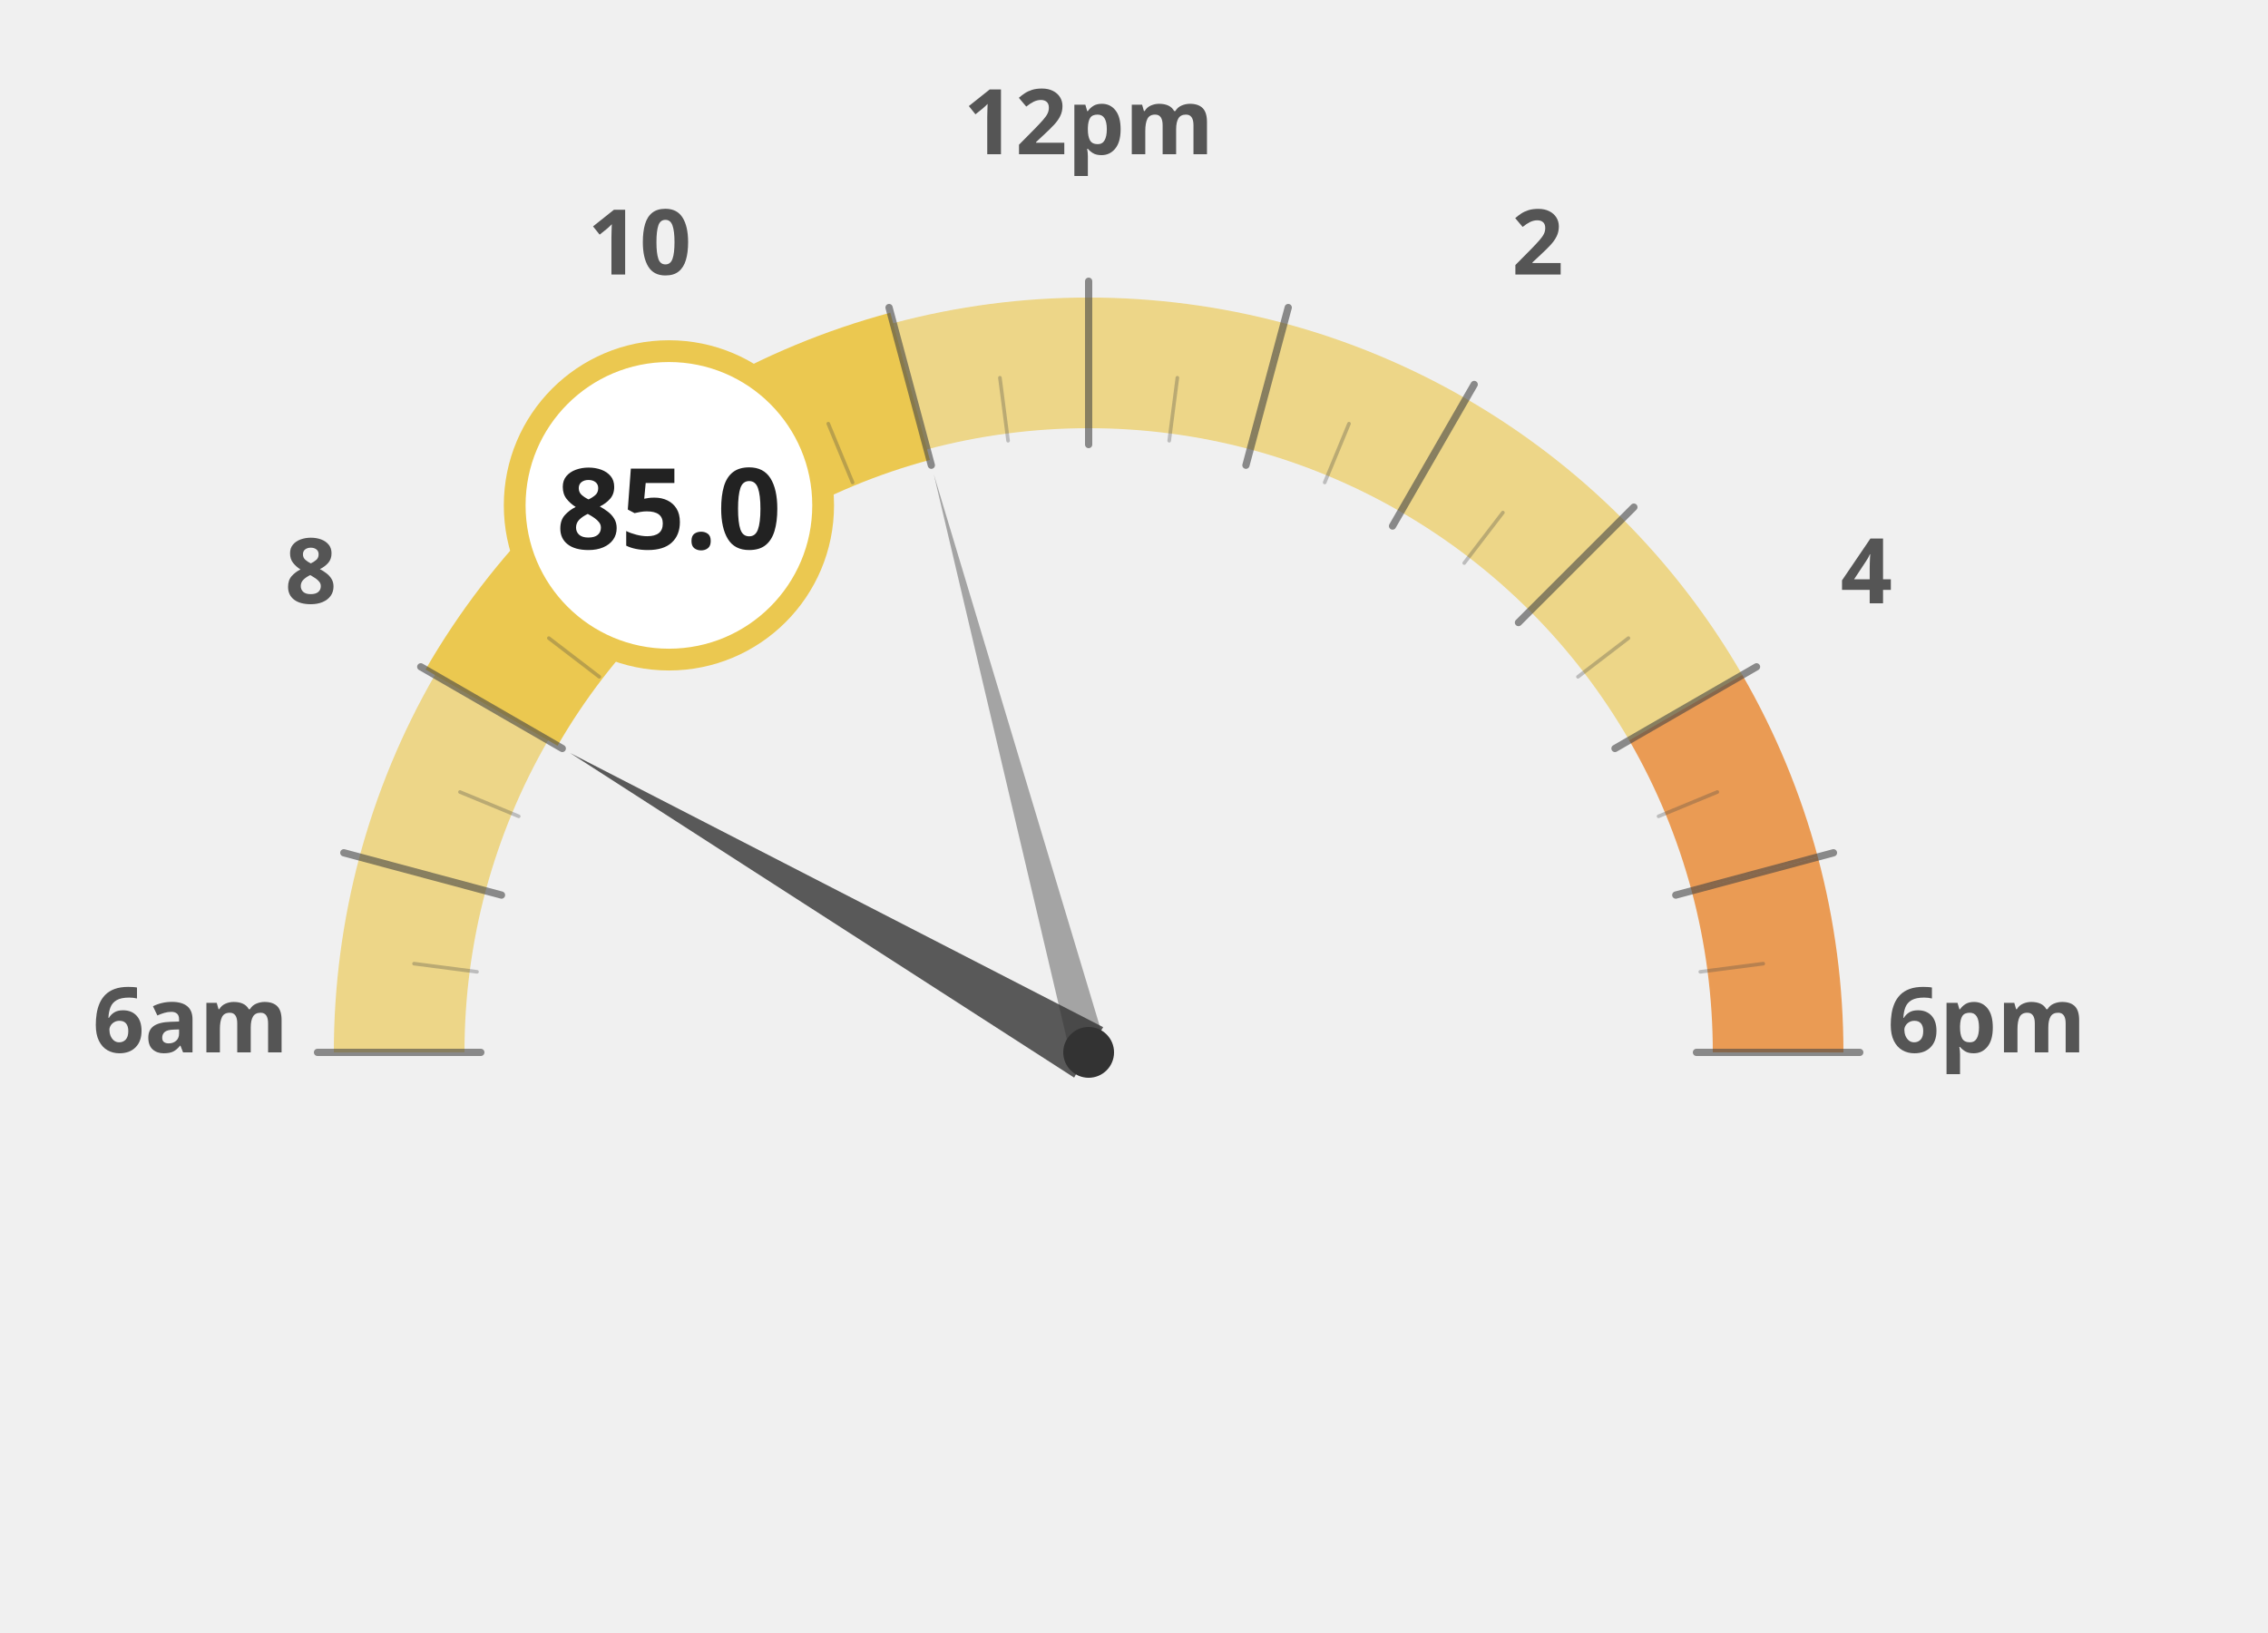
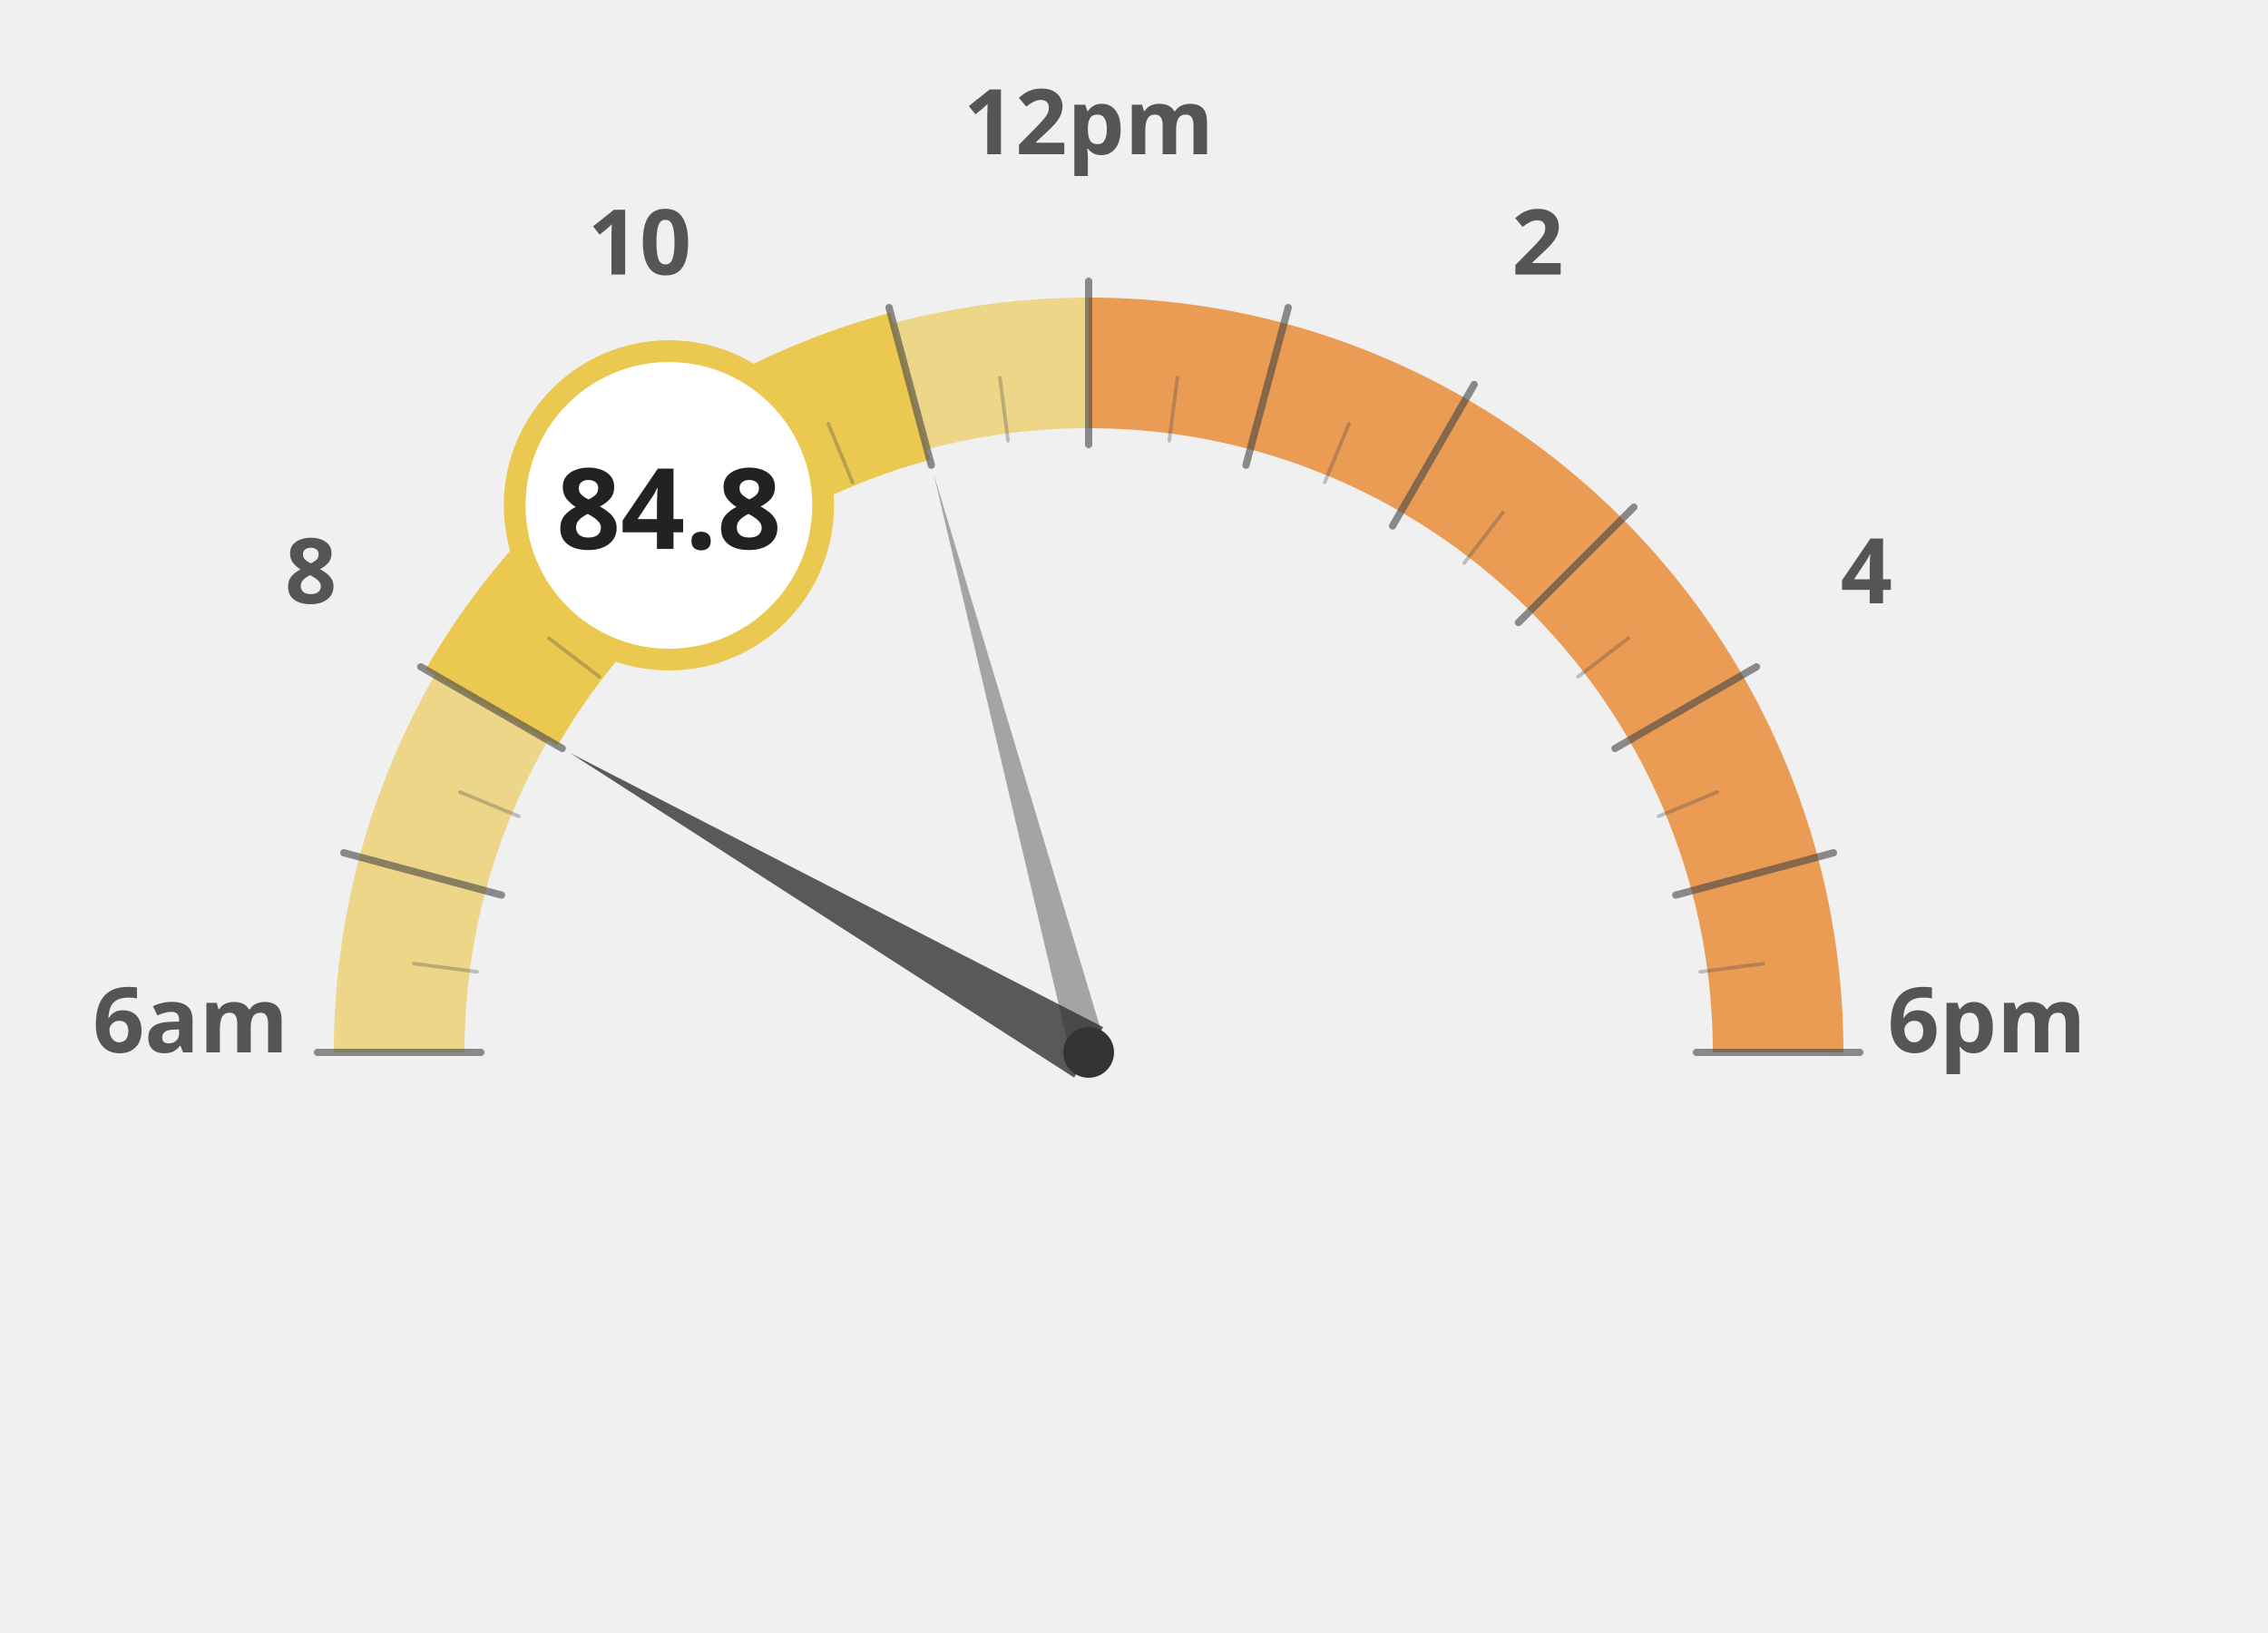
<svg xmlns="http://www.w3.org/2000/svg" width="100%" height="100%" viewBox="0 0 1250 900">
  <g transform="translate(100, 100)">
    <path d="M 120.0 480.0 A 380 380 0 0 1 132.9 381.6" fill="none" stroke="#ebc850" stroke-width="72" stroke-opacity="0.65" />
    <path d="M 132.9 381.6 A 380 380 0 0 1 170.9 290.0" fill="none" stroke="#ebc850" stroke-width="72" stroke-opacity="0.65" />
    <path d="M 170.9 290.0 A 380 380 0 0 1 231.3 211.3" fill="none" stroke="#ebc850" stroke-width="72" stroke-opacity="1.0" />
    <path d="M 231.3 211.3 A 380 380 0 0 1 310.0 150.9" fill="none" stroke="#ebc850" stroke-width="72" stroke-opacity="1.0" />
    <path d="M 310.0 150.9 A 380 380 0 0 1 401.6 112.9" fill="none" stroke="#ebc850" stroke-width="72" stroke-opacity="1.0" />
    <path d="M 401.6 112.9 A 380 380 0 0 1 500.0 100.0" fill="none" stroke="#ebc850" stroke-width="72" stroke-opacity="0.65" />
-     <path d="M 500.0 100.0 A 380 380 0 0 1 598.4 112.9" fill="none" stroke="#ebc850" stroke-width="72" stroke-opacity="0.65" />
-     <path d="M 598.4 112.9 A 380 380 0 0 1 690.0 150.9" fill="none" stroke="#ebc850" stroke-width="72" stroke-opacity="0.65" />
-     <path d="M 690.0 150.9 A 380 380 0 0 1 768.7 211.3" fill="none" stroke="#ebc850" stroke-width="72" stroke-opacity="0.65" />
-     <path d="M 768.7 211.3 A 380 380 0 0 1 829.1 290.0" fill="none" stroke="#ebc850" stroke-width="72" stroke-opacity="0.65" />
+     <path d="M 500.0 100.0 A 380 380 0 0 1 598.4 112.9" fill="none" stroke="#e66e00" stroke-width="72" stroke-opacity="0.65" />
+     <path d="M 598.4 112.9 A 380 380 0 0 1 690.0 150.9" fill="none" stroke="#e66e00" stroke-width="72" stroke-opacity="0.65" />
+     <path d="M 690.0 150.9 A 380 380 0 0 1 768.7 211.3" fill="none" stroke="#e66e00" stroke-width="72" stroke-opacity="0.65" />
+     <path d="M 768.7 211.3 A 380 380 0 0 1 829.1 290.0" fill="none" stroke="#e66e00" stroke-width="72" stroke-opacity="0.65" />
    <path d="M 829.1 290.0 A 380 380 0 0 1 867.1 381.6" fill="none" stroke="#e66e00" stroke-width="72" stroke-opacity="0.65" />
    <path d="M 867.1 381.6 A 380 380 0 0 1 880.0 480.0" fill="none" stroke="#e66e00" stroke-width="72" stroke-opacity="0.65" />
    <text x="5.0" y="480" text-anchor="middle" font-family="Montserrat, sans-serif" font-size="50" font-weight="900" fill="#555">6am</text>
    <text x="71.317" y="232.5" text-anchor="middle" font-family="Montserrat, sans-serif" font-size="50" font-weight="900" fill="#555">8</text>
    <text x="252.5" y="51.317" text-anchor="middle" font-family="Montserrat, sans-serif" font-size="50" font-weight="900" fill="#555">10</text>
    <text x="500" y="-15.0" text-anchor="middle" font-family="Montserrat, sans-serif" font-size="50" font-weight="900" fill="#555">12pm</text>
    <text x="747.5" y="51.317" text-anchor="middle" font-family="Montserrat, sans-serif" font-size="50" font-weight="900" fill="#555">2</text>
    <text x="928.683" y="232.5" text-anchor="middle" font-family="Montserrat, sans-serif" font-size="50" font-weight="900" fill="#555">4</text>
    <text x="995.0" y="480.0" text-anchor="middle" font-family="Montserrat, sans-serif" font-size="50" font-weight="900" fill="#555">6pm</text>
    <path d="M 170.9 290.0 A 380 380 0 0 1 231.3 211.3" fill="none" stroke="#ebc850" stroke-width="84" stroke-linecap="butt" />
    <path d="M 231.3 211.3 A 380 380 0 0 1 310.0 150.9" fill="none" stroke="#ebc850" stroke-width="84" stroke-linecap="butt" />
    <path d="M 310.0 150.9 A 380 380 0 0 1 401.6 112.9" fill="none" stroke="#ebc850" stroke-width="84" stroke-linecap="butt" />
    <line x1="165.0" y1="480.0" x2="75.0" y2="480.0" stroke="#444" stroke-width="4" stroke-linecap="round" opacity="0.6" />
    <line x1="162.9" y1="435.6" x2="128.2" y2="431.1" stroke="#444" stroke-width="2" stroke-linecap="round" opacity="0.3" />
    <line x1="176.4" y1="393.3" x2="89.5" y2="370.0" stroke="#444" stroke-width="4" stroke-linecap="round" opacity="0.6" />
    <line x1="185.9" y1="349.9" x2="153.5" y2="336.5" stroke="#444" stroke-width="2" stroke-linecap="round" opacity="0.3" />
    <line x1="209.9" y1="312.5" x2="131.9" y2="267.5" stroke="#444" stroke-width="4" stroke-linecap="round" opacity="0.6" />
    <line x1="230.3" y1="273.0" x2="202.5" y2="251.7" stroke="#444" stroke-width="2" stroke-linecap="round" opacity="0.3" />
    <line x1="263.1" y1="243.1" x2="199.5" y2="179.5" stroke="#444" stroke-width="4" stroke-linecap="round" opacity="0.6" />
    <line x1="293.0" y1="210.3" x2="271.7" y2="182.5" stroke="#444" stroke-width="2" stroke-linecap="round" opacity="0.3" />
    <line x1="332.5" y1="189.9" x2="287.5" y2="111.9" stroke="#444" stroke-width="4" stroke-linecap="round" opacity="0.6" />
    <line x1="369.9" y1="165.9" x2="356.5" y2="133.5" stroke="#444" stroke-width="2" stroke-linecap="round" opacity="0.3" />
    <line x1="413.3" y1="156.4" x2="390.0" y2="69.5" stroke="#444" stroke-width="4" stroke-linecap="round" opacity="0.6" />
    <line x1="455.6" y1="142.9" x2="451.1" y2="108.2" stroke="#444" stroke-width="2" stroke-linecap="round" opacity="0.3" />
    <line x1="500.0" y1="145.0" x2="500.0" y2="55.0" stroke="#444" stroke-width="4" stroke-linecap="round" opacity="0.6" />
    <line x1="544.4" y1="142.9" x2="548.9" y2="108.2" stroke="#444" stroke-width="2" stroke-linecap="round" opacity="0.3" />
    <line x1="586.7" y1="156.4" x2="610.0" y2="69.5" stroke="#444" stroke-width="4" stroke-linecap="round" opacity="0.6" />
    <line x1="630.1" y1="165.9" x2="643.5" y2="133.5" stroke="#444" stroke-width="2" stroke-linecap="round" opacity="0.3" />
    <line x1="667.5" y1="189.9" x2="712.5" y2="111.9" stroke="#444" stroke-width="4" stroke-linecap="round" opacity="0.6" />
    <line x1="707.0" y1="210.3" x2="728.3" y2="182.5" stroke="#444" stroke-width="2" stroke-linecap="round" opacity="0.3" />
    <line x1="736.9" y1="243.1" x2="800.5" y2="179.5" stroke="#444" stroke-width="4" stroke-linecap="round" opacity="0.6" />
    <line x1="769.7" y1="273.0" x2="797.5" y2="251.7" stroke="#444" stroke-width="2" stroke-linecap="round" opacity="0.3" />
    <line x1="790.1" y1="312.5" x2="868.1" y2="267.5" stroke="#444" stroke-width="4" stroke-linecap="round" opacity="0.6" />
    <line x1="814.1" y1="349.9" x2="846.5" y2="336.5" stroke="#444" stroke-width="2" stroke-linecap="round" opacity="0.3" />
    <line x1="823.6" y1="393.3" x2="910.5" y2="370.0" stroke="#444" stroke-width="4" stroke-linecap="round" opacity="0.6" />
    <line x1="837.1" y1="435.6" x2="871.8" y2="431.1" stroke="#444" stroke-width="2" stroke-linecap="round" opacity="0.3" />
    <line x1="835.0" y1="480.0" x2="925.0" y2="480.0" stroke="#444" stroke-width="4" stroke-linecap="round" opacity="0.6" />
    <polygon points="214.2,315.0 492.0,493.9 508.0,466.1" fill="#333" opacity="0.8" />
    <polygon points="414.6,161.2 490.3,482.6 509.7,477.4" fill="#333" opacity="0.4" />
    <circle cx="500" cy="480" r="14" fill="#333" />
    <circle cx="268.671" cy="178.526" r="85" fill="white" stroke="#ebc850" stroke-width="12" />
-     <text x="268.671" y="202.526" text-anchor="middle" font-family="Montserrat, sans-serif" font-size="62" font-weight="800" fill="#222">85.0</text>
+     <text x="268.671" y="202.526" text-anchor="middle" font-family="Montserrat, sans-serif" font-size="62" font-weight="800" fill="#222">84.8</text>
  </g>
</svg>
